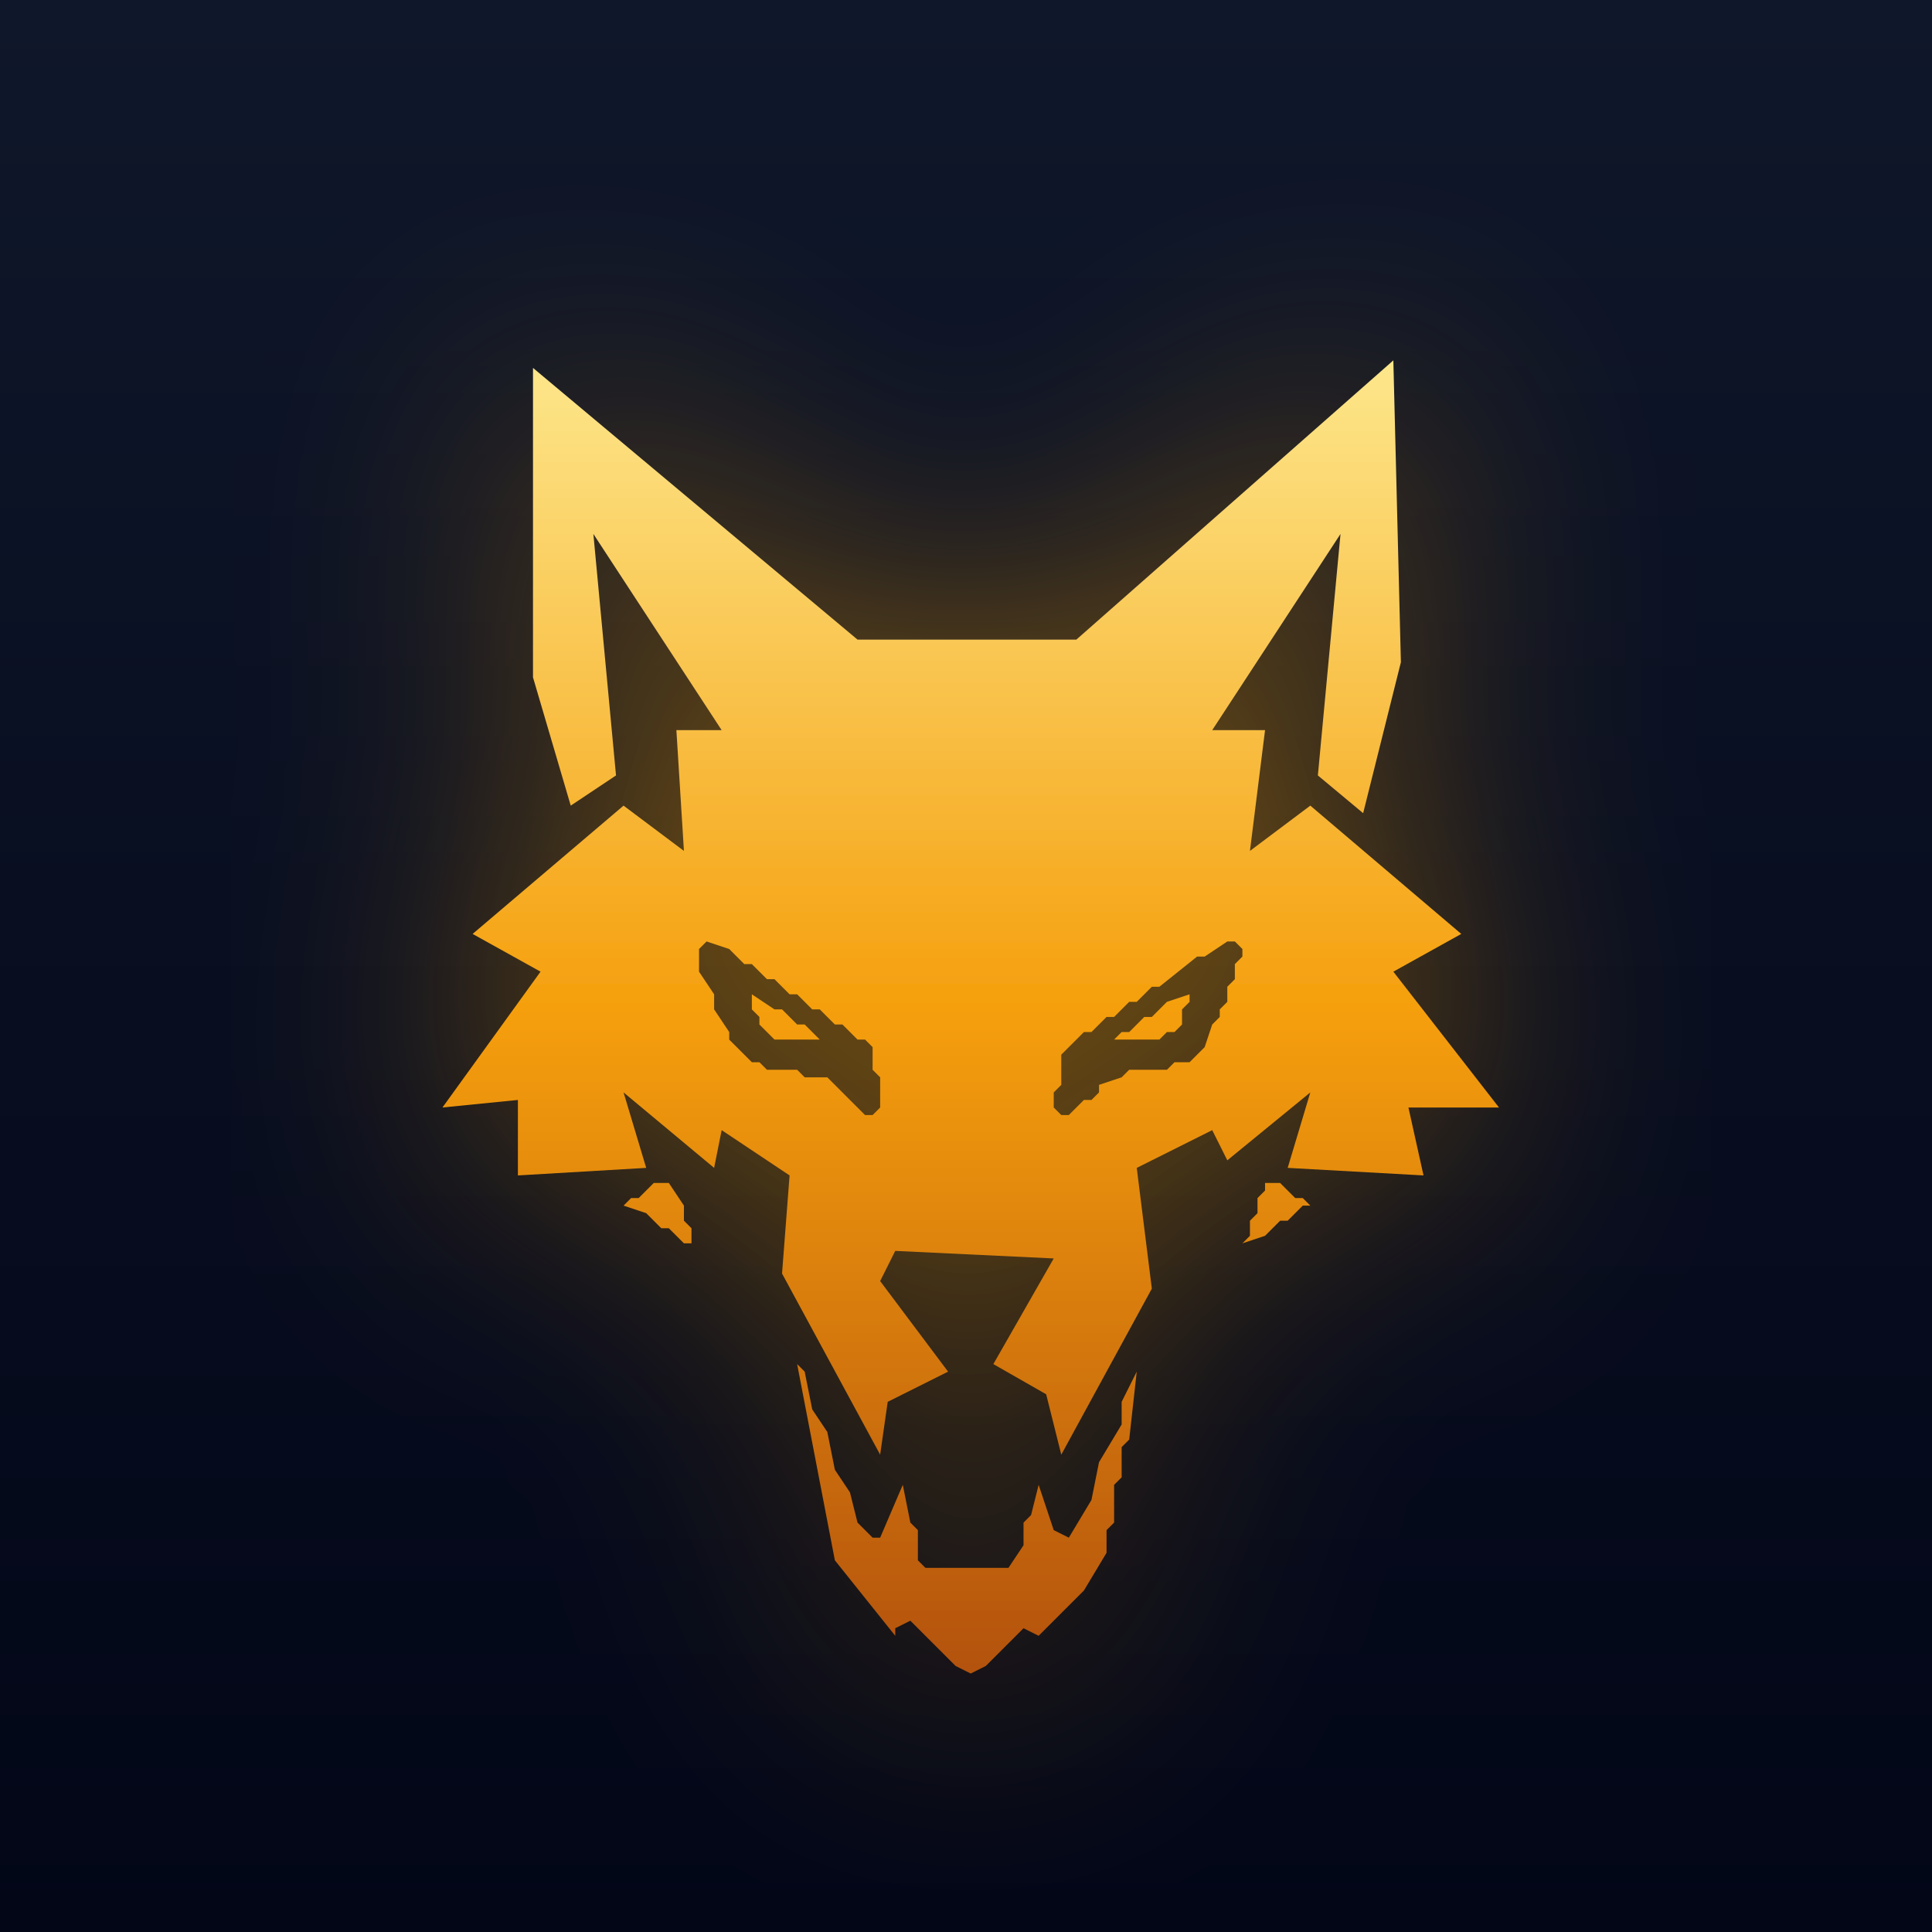
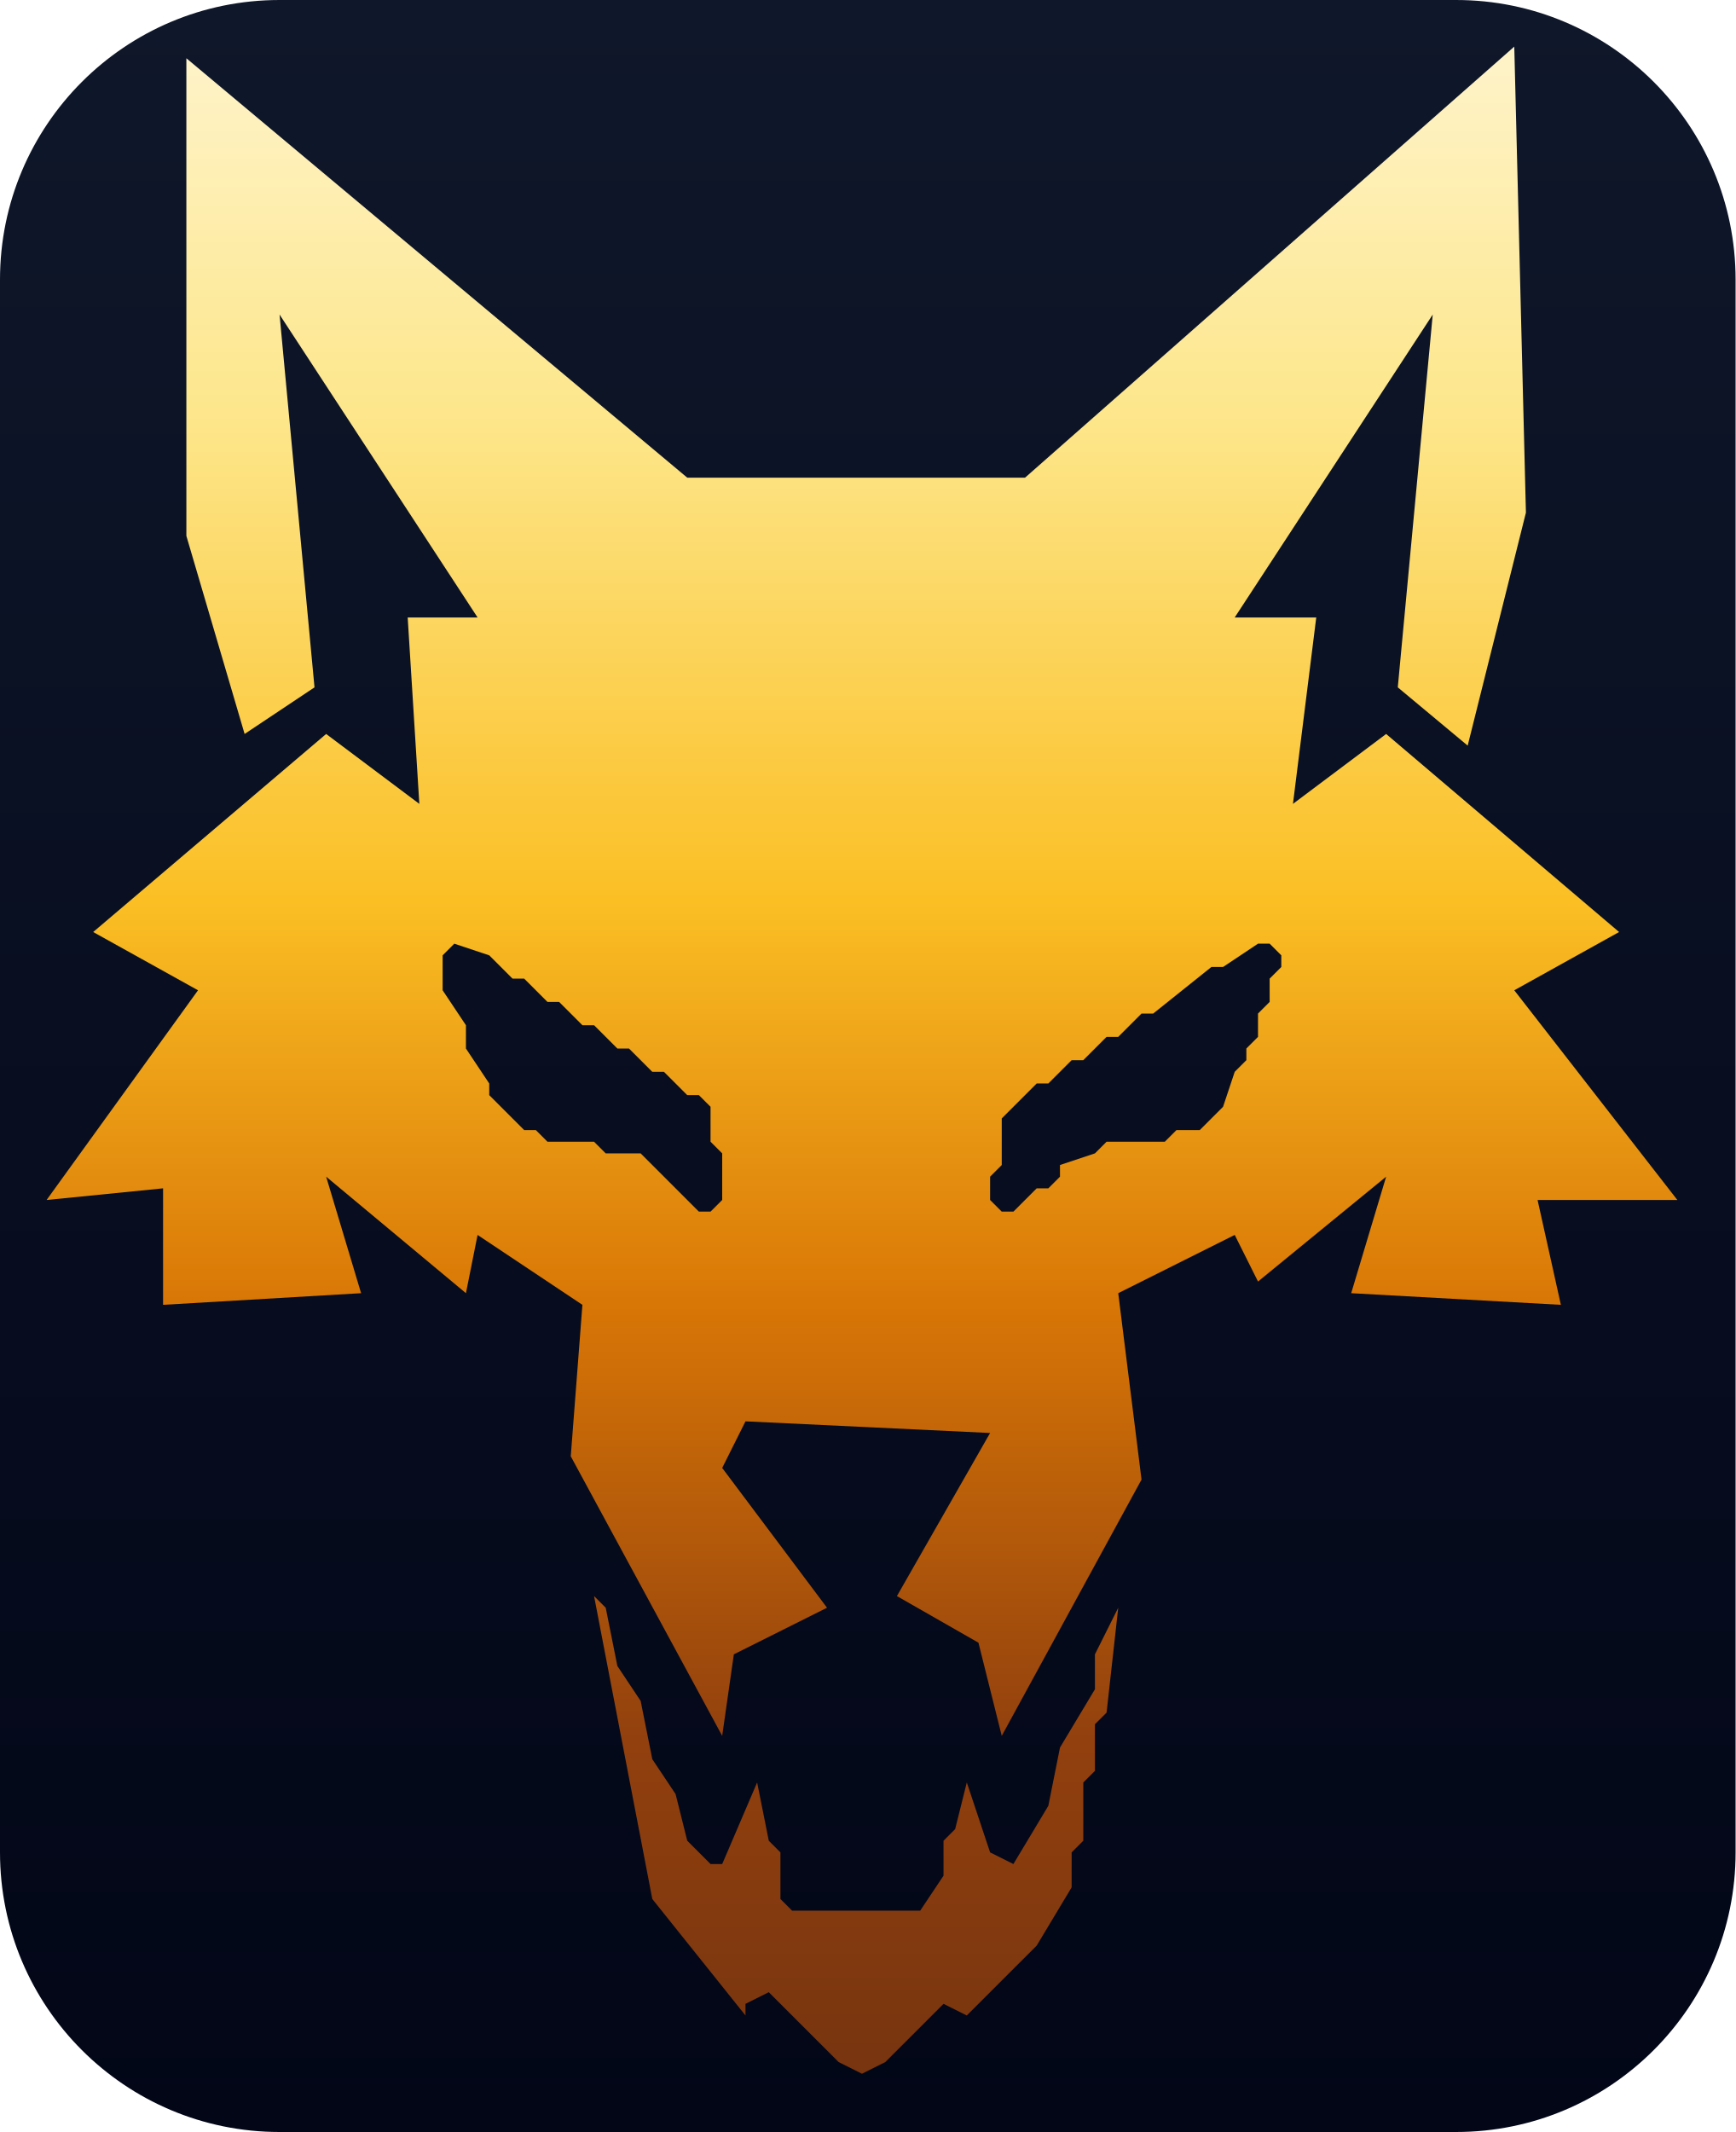
- <svg xmlns="http://www.w3.org/2000/svg" width="1024" height="1024" viewBox="0 0 1024 1024" role="img" aria-label="Viral Animal app icon">
+ <svg xmlns="http://www.w3.org/2000/svg" viewBox="0 0 149 183">
  <defs>
-     <linearGradient id="bgGradient" x1="0%" y1="0%" x2="0%" y2="100%">
+     <linearGradient id="goldForge" x1="0" y1="0" x2="0" y2="1">
+       <stop offset="0%" stop-color="#FEF3C7" />
+       <stop offset="18%" stop-color="#FDE68A" />
+       <stop offset="42%" stop-color="#FBBF24" />
+       <stop offset="62%" stop-color="#D97706" />
+       <stop offset="84%" stop-color="#92400E" />
+       <stop offset="100%" stop-color="#78350F" />
+     </linearGradient>
+     <linearGradient id="bg" x1="0" y1="0" x2="0" y2="1">
      <stop offset="0%" stop-color="#0F172A" />
      <stop offset="100%" stop-color="#020617" />
    </linearGradient>
-     <linearGradient id="viralAnimalGoldGradient" x1="0%" y1="0%" x2="0%" y2="100%">
-       <stop offset="0%" stop-color="#FDE68A" />
-       <stop offset="50%" stop-color="#F59E0B" />
-       <stop offset="100%" stop-color="#B45309" />
-     </linearGradient>
-     <filter id="goldGlow" x="-20%" y="-20%" width="140%" height="140%">
-       <feGaussianBlur stdDeviation="18" result="blur" />
-       <feFlood flood-color="#F59E0B" flood-opacity="0.45" />
-       <feComposite in2="blur" operator="in" />
-       <feMerge>
-         <feMergeNode />
-         <feMergeNode in="SourceGraphic" />
-       </feMerge>
-     </filter>
  </defs>
-   <rect width="1024" height="1024" fill="url(#bgGradient)" />
-   <g transform="translate(218.5, 175) scale(4.0)">
-     <path fill="url(#viralAnimalGoldGradient)" fill-rule="evenodd" filter="url(#goldGlow)" d="M 16.0 5.0 L 16.0 46.0 L 21.0 63.0 L 27.0 59.0 L 24.0 27.0 L 41.0 53.0 L 35.0 53.0 L 36.0 69.0 L 28.0 63.0 L 8.0 80.0 L 17.0 85.0 L 4.0 103.0 L 14.0 102.0 L 14.0 112.0 L 31.0 111.0 L 28.0 101.0 L 40.0 111.0 L 41.0 106.0 L 50.0 112.0 L 49.0 125.0 L 62.0 149.0 L 63.0 142.0 L 71.0 138.0 L 62.0 126.0 L 64.0 122.0 L 85.0 123.0 L 77.0 137.0 L 84.0 141.0 L 86.0 149.0 L 98.0 127.0 L 96.0 111.0 L 106.0 106.0 L 108.0 110.0 L 119.0 101.0 L 116.0 111.0 L 134.0 112.0 L 132.0 103.0 L 144.0 103.0 L 130.0 85.0 L 139.0 80.0 L 119.0 63.0 L 111.0 69.0 L 113.0 53.0 L 106.0 53.0 L 123.0 27.0 L 120.0 59.0 L 126.0 64.0 L 131.0 44.0 L 130.0 4.0 L 88.0 41.0 L 59.0 41.0 Z M 51.0 137.0 L 56.0 163.0 L 64.0 173.0 L 64.0 172.0 L 66.0 171.0 L 72.0 177.0 L 74.0 178.0 L 76.0 177.0 L 81.0 172.0 L 83.0 173.0 L 89.0 167.0 L 92.0 162.0 L 92.0 159.0 L 93.0 158.0 L 93.0 153.0 L 94.0 152.0 L 94.0 148.0 L 95.0 147.0 L 96.0 138.0 L 94.0 142.0 L 94.0 145.0 L 91.0 150.0 L 90.0 155.0 L 87.0 160.0 L 85.0 159.0 L 83.0 153.0 L 82.0 157.0 L 81.0 158.0 L 81.0 161.0 L 79.0 164.0 L 68.0 164.0 L 67.0 163.0 L 67.0 159.0 L 66.0 158.0 L 65.0 153.0 L 62.0 160.0 L 61.0 160.0 L 59.0 158.0 L 58.0 154.0 L 56.0 151.0 L 55.0 146.0 L 53.0 143.0 L 52.0 138.0 Z M 110.0 82.0 L 110.0 83.0 L 109.0 84.0 L 109.0 86.0 L 108.0 87.0 L 108.0 89.0 L 107.0 90.0 L 107.0 91.0 L 106.0 92.0 L 105.0 95.0 L 103.0 97.0 L 101.0 97.0 L 100.0 98.0 L 95.0 98.0 L 94.0 99.0 L 91.0 100.0 L 91.0 101.0 L 90.0 102.0 L 89.0 102.0 L 87.0 104.0 L 86.0 104.0 L 85.0 103.0 L 85.0 101.0 L 86.0 100.0 L 86.0 96.0 L 89.0 93.0 L 90.0 93.0 L 92.0 91.0 L 93.0 91.0 L 95.0 89.0 L 96.0 89.0 L 98.0 87.0 L 99.0 87.0 L 104.0 83.0 L 105.0 83.0 L 108.0 81.0 L 109.0 81.0 Z M 38.0 82.0 L 39.0 81.0 L 42.0 82.0 L 44.0 84.0 L 45.0 84.0 L 47.0 86.0 L 48.0 86.0 L 50.0 88.0 L 51.0 88.0 L 53.0 90.0 L 54.0 90.0 L 56.0 92.0 L 57.0 92.0 L 59.0 94.0 L 60.0 94.0 L 61.0 95.0 L 61.0 98.0 L 62.0 99.0 L 62.0 103.0 L 61.0 104.0 L 60.0 104.0 L 55.0 99.0 L 52.0 99.0 L 51.0 98.0 L 47.0 98.0 L 46.0 97.0 L 45.0 97.0 L 42.0 94.0 L 42.0 93.0 L 40.0 90.0 L 40.0 88.0 L 38.0 85.0 Z M 28.0 116.0 L 31.0 117.0 L 33.0 119.0 L 34.0 119.0 L 36.0 121.0 L 37.0 121.0 L 37.0 119.0 L 36.0 118.0 L 36.0 116.0 L 34.0 113.0 L 32.0 113.0 L 30.0 115.0 L 29.0 115.0 Z M 119.0 116.0 L 118.0 115.0 L 117.0 115.0 L 115.0 113.0 L 113.0 113.0 L 113.0 114.0 L 112.0 115.0 L 112.0 117.0 L 111.0 118.0 L 111.0 120.0 L 110.0 121.0 L 113.0 120.0 L 115.0 118.0 L 116.0 118.0 L 118.0 116.0 Z M 103.0 88.0 L 100.0 89.0 L 98.0 91.0 L 97.0 91.0 L 95.0 93.0 L 94.0 93.0 L 93.0 94.0 L 99.0 94.0 L 100.0 93.0 L 101.0 93.0 L 102.0 92.0 L 102.0 90.0 L 103.0 89.0 Z M 45.0 88.0 L 45.0 90.0 L 46.0 91.0 L 46.0 92.0 L 48.0 94.0 L 54.0 94.0 L 52.0 92.0 L 51.0 92.0 L 49.0 90.0 L 48.0 90.0 Z" />
-   </g>
+   <rect width="149" height="183" rx="24" fill="url(#bg)" />
+   <path fill="url(#goldForge)" fill-rule="evenodd" d="M 16.0 5.0 L 16.0 46.0 L 21.0 63.0 L 27.0 59.0 L 24.0 27.0 L 41.0 53.0 L 35.0 53.0 L 36.0 69.0 L 28.0 63.0 L 8.0 80.0 L 17.0 85.0 L 4.0 103.0 L 14.0 102.0 L 14.0 112.0 L 31.0 111.0 L 28.0 101.0 L 40.0 111.0 L 41.0 106.0 L 50.0 112.0 L 49.0 125.0 L 62.0 149.0 L 63.0 142.0 L 71.0 138.0 L 62.0 126.0 L 64.0 122.0 L 85.0 123.0 L 77.0 137.0 L 84.0 141.0 L 86.0 149.0 L 98.0 127.0 L 96.0 111.0 L 106.0 106.0 L 108.0 110.0 L 119.0 101.0 L 116.0 111.0 L 134.0 112.0 L 132.0 103.0 L 144.0 103.0 L 130.0 85.0 L 139.0 80.0 L 119.0 63.0 L 111.0 69.0 L 113.0 53.0 L 106.0 53.0 L 123.0 27.0 L 120.0 59.0 L 126.0 64.0 L 131.0 44.0 L 130.0 4.0 L 88.0 41.0 L 59.0 41.0 Z M 51.0 137.0 L 56.0 163.0 L 64.0 173.0 L 64.0 172.0 L 66.0 171.0 L 72.0 177.0 L 74.0 178.0 L 76.0 177.0 L 81.0 172.0 L 83.0 173.0 L 89.0 167.0 L 92.0 162.0 L 92.0 159.0 L 93.0 158.0 L 93.0 153.0 L 94.0 152.0 L 94.0 148.0 L 95.0 147.0 L 96.0 138.0 L 94.0 142.0 L 94.0 145.0 L 91.0 150.0 L 90.0 155.0 L 87.0 160.0 L 85.0 159.0 L 83.0 153.0 L 82.0 157.0 L 81.0 158.0 L 81.0 161.0 L 79.0 164.0 L 68.0 164.0 L 67.0 163.0 L 67.0 159.0 L 66.0 158.0 L 65.0 153.0 L 62.0 160.0 L 61.0 160.0 L 59.0 158.0 L 58.0 154.0 L 56.0 151.0 L 55.0 146.0 L 53.0 143.0 L 52.0 138.0 Z M 110.0 82.0 L 110.0 83.0 L 109.0 84.0 L 109.0 86.0 L 108.0 87.0 L 108.0 89.0 L 107.0 90.0 L 107.0 91.0 L 106.0 92.0 L 105.0 95.0 L 103.0 97.0 L 101.0 97.0 L 100.0 98.0 L 95.0 98.0 L 94.0 99.0 L 91.0 100.0 L 91.0 101.0 L 90.0 102.0 L 89.0 102.0 L 87.0 104.0 L 86.0 104.0 L 85.0 103.0 L 85.0 101.0 L 86.0 100.0 L 86.0 96.0 L 89.0 93.0 L 90.0 93.0 L 92.0 91.0 L 93.0 91.0 L 95.0 89.0 L 96.0 89.0 L 98.0 87.0 L 99.0 87.0 L 104.0 83.0 L 105.0 83.0 L 108.0 81.0 L 109.0 81.0 Z M 38.0 82.0 L 39.0 81.0 L 42.0 82.0 L 44.0 84.0 L 45.0 84.0 L 47.0 86.0 L 48.0 86.0 L 50.0 88.0 L 51.0 88.0 L 53.0 90.0 L 54.0 90.0 L 56.0 92.0 L 57.0 92.0 L 59.0 94.0 L 60.0 94.0 L 61.0 95.0 L 61.0 98.0 L 62.0 99.0 L 62.0 103.0 L 61.0 104.0 L 60.0 104.0 L 55.0 99.0 L 52.0 99.0 L 51.0 98.0 L 47.0 98.0 L 46.0 97.0 L 45.0 97.0 L 42.0 94.0 L 42.0 93.0 L 40.0 90.0 L 40.0 88.0 L 38.0 85.0 Z" />
</svg>
